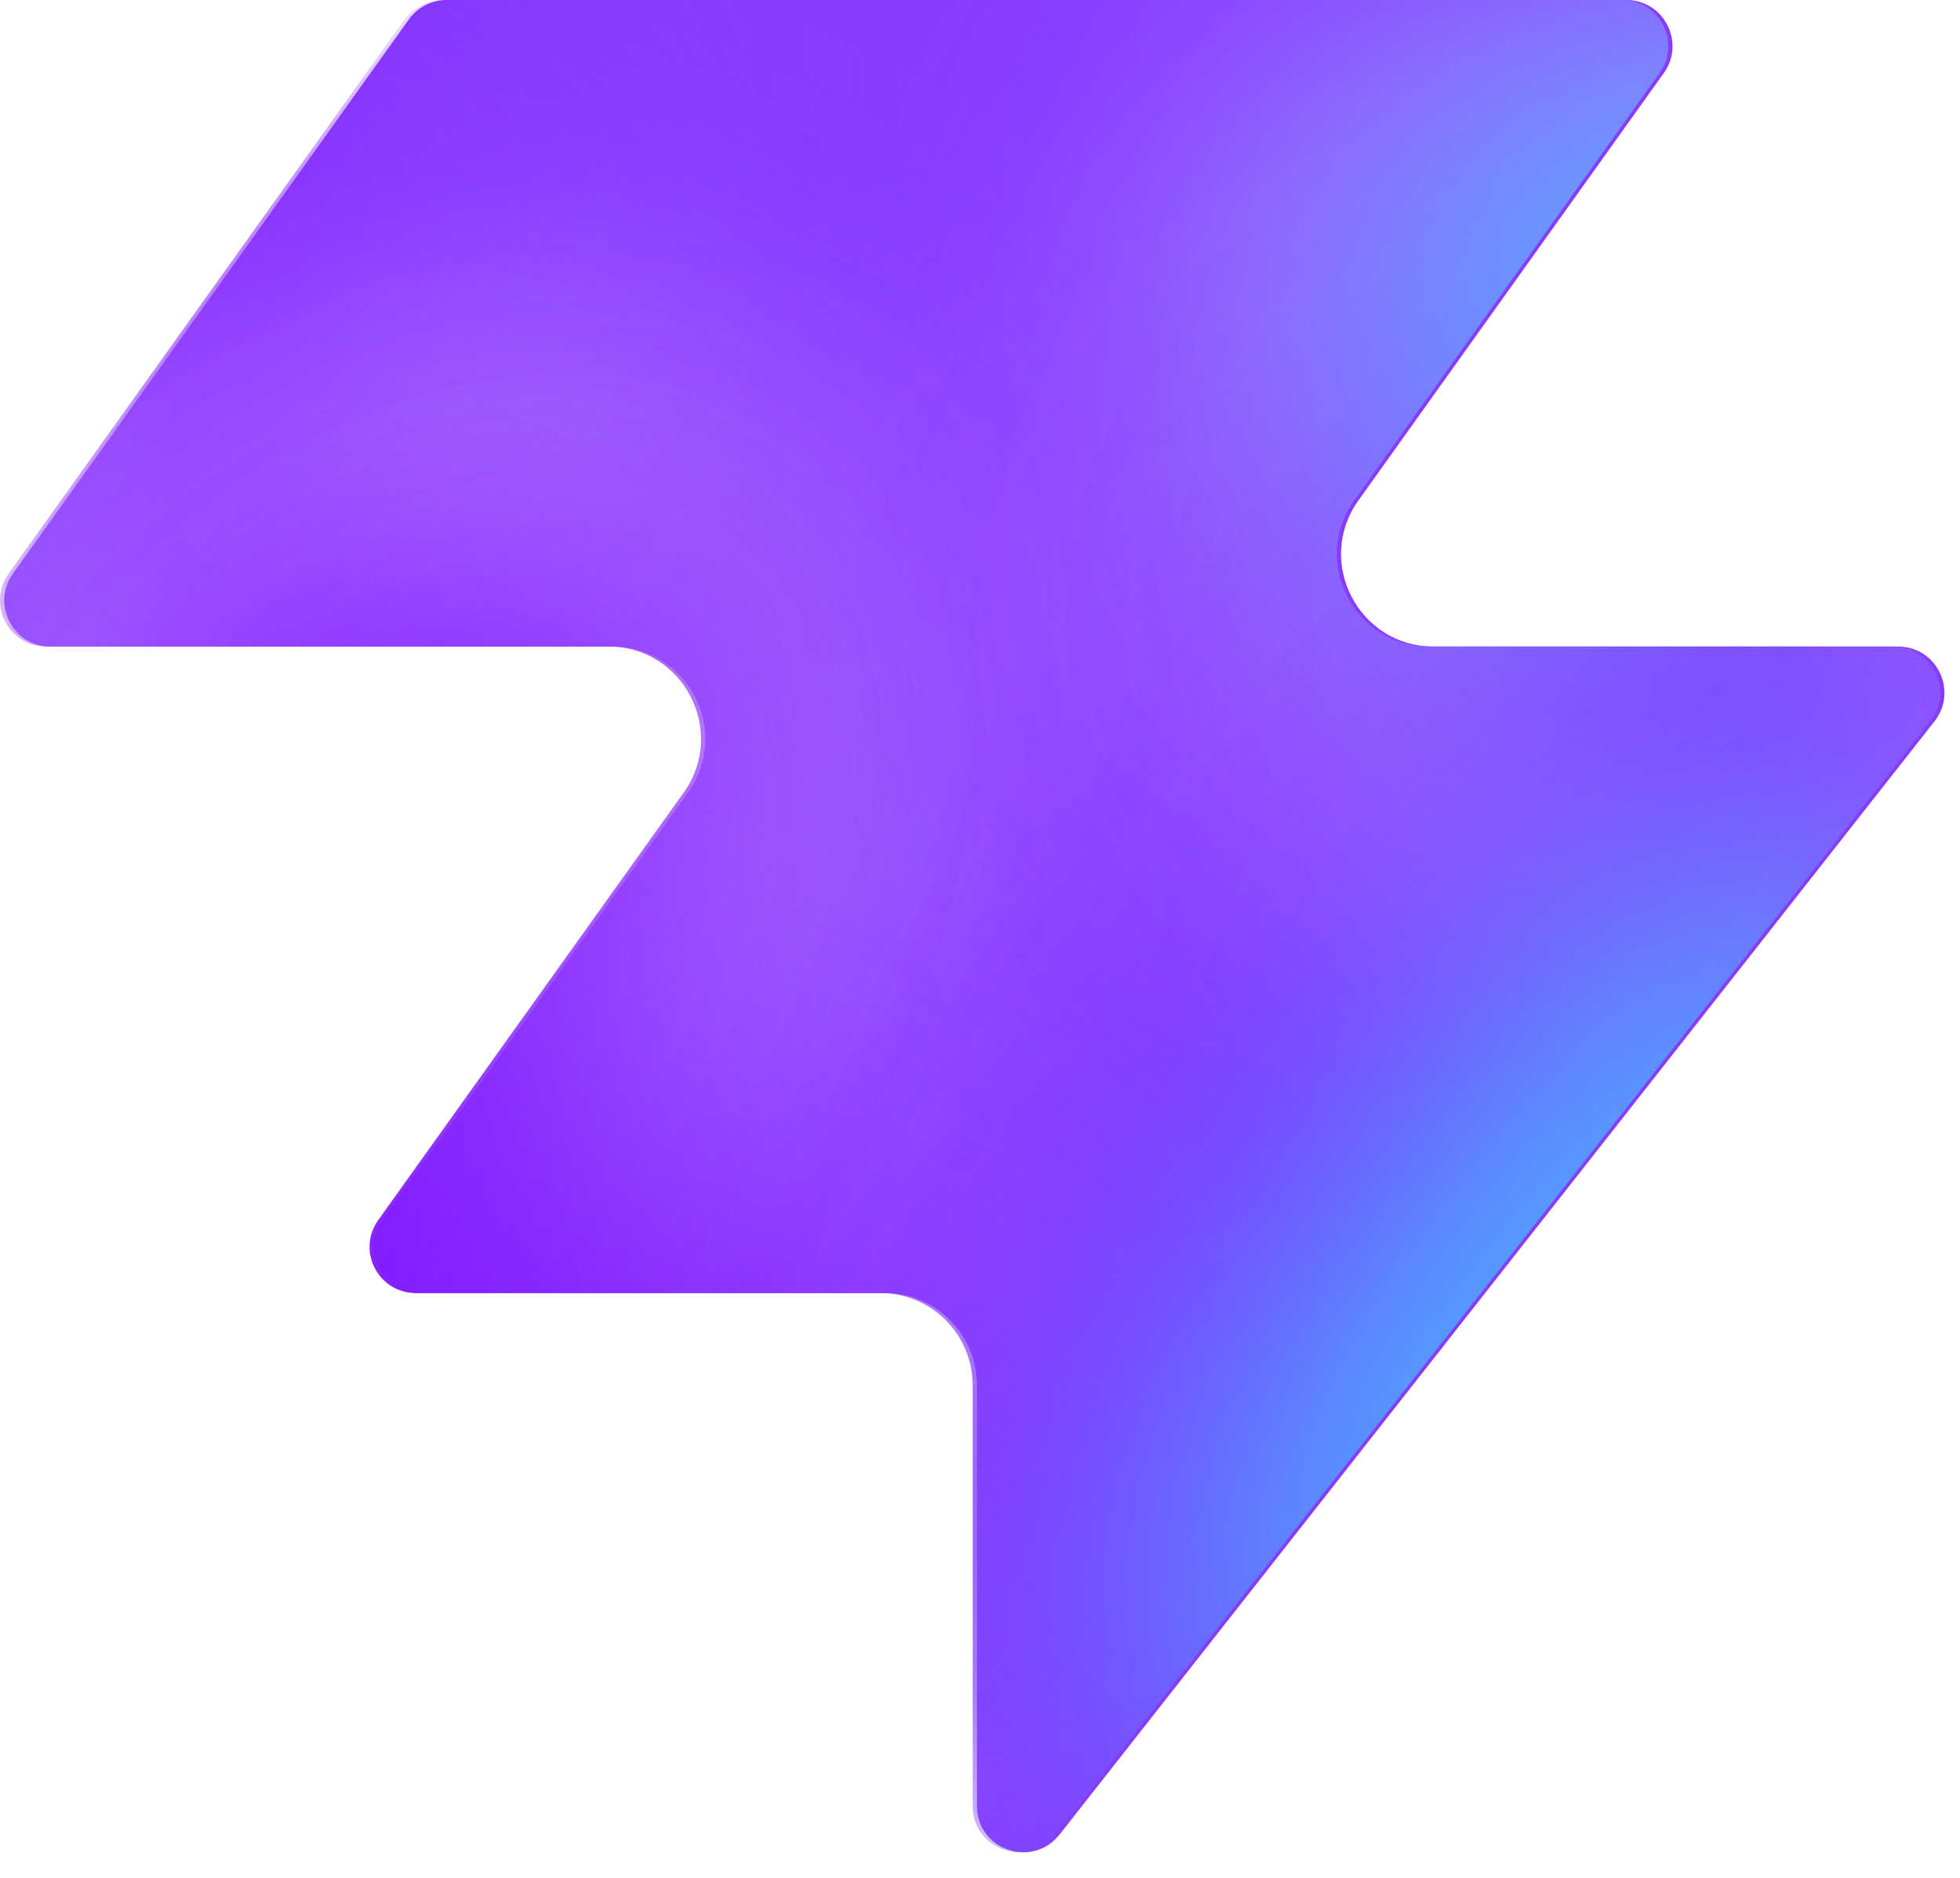
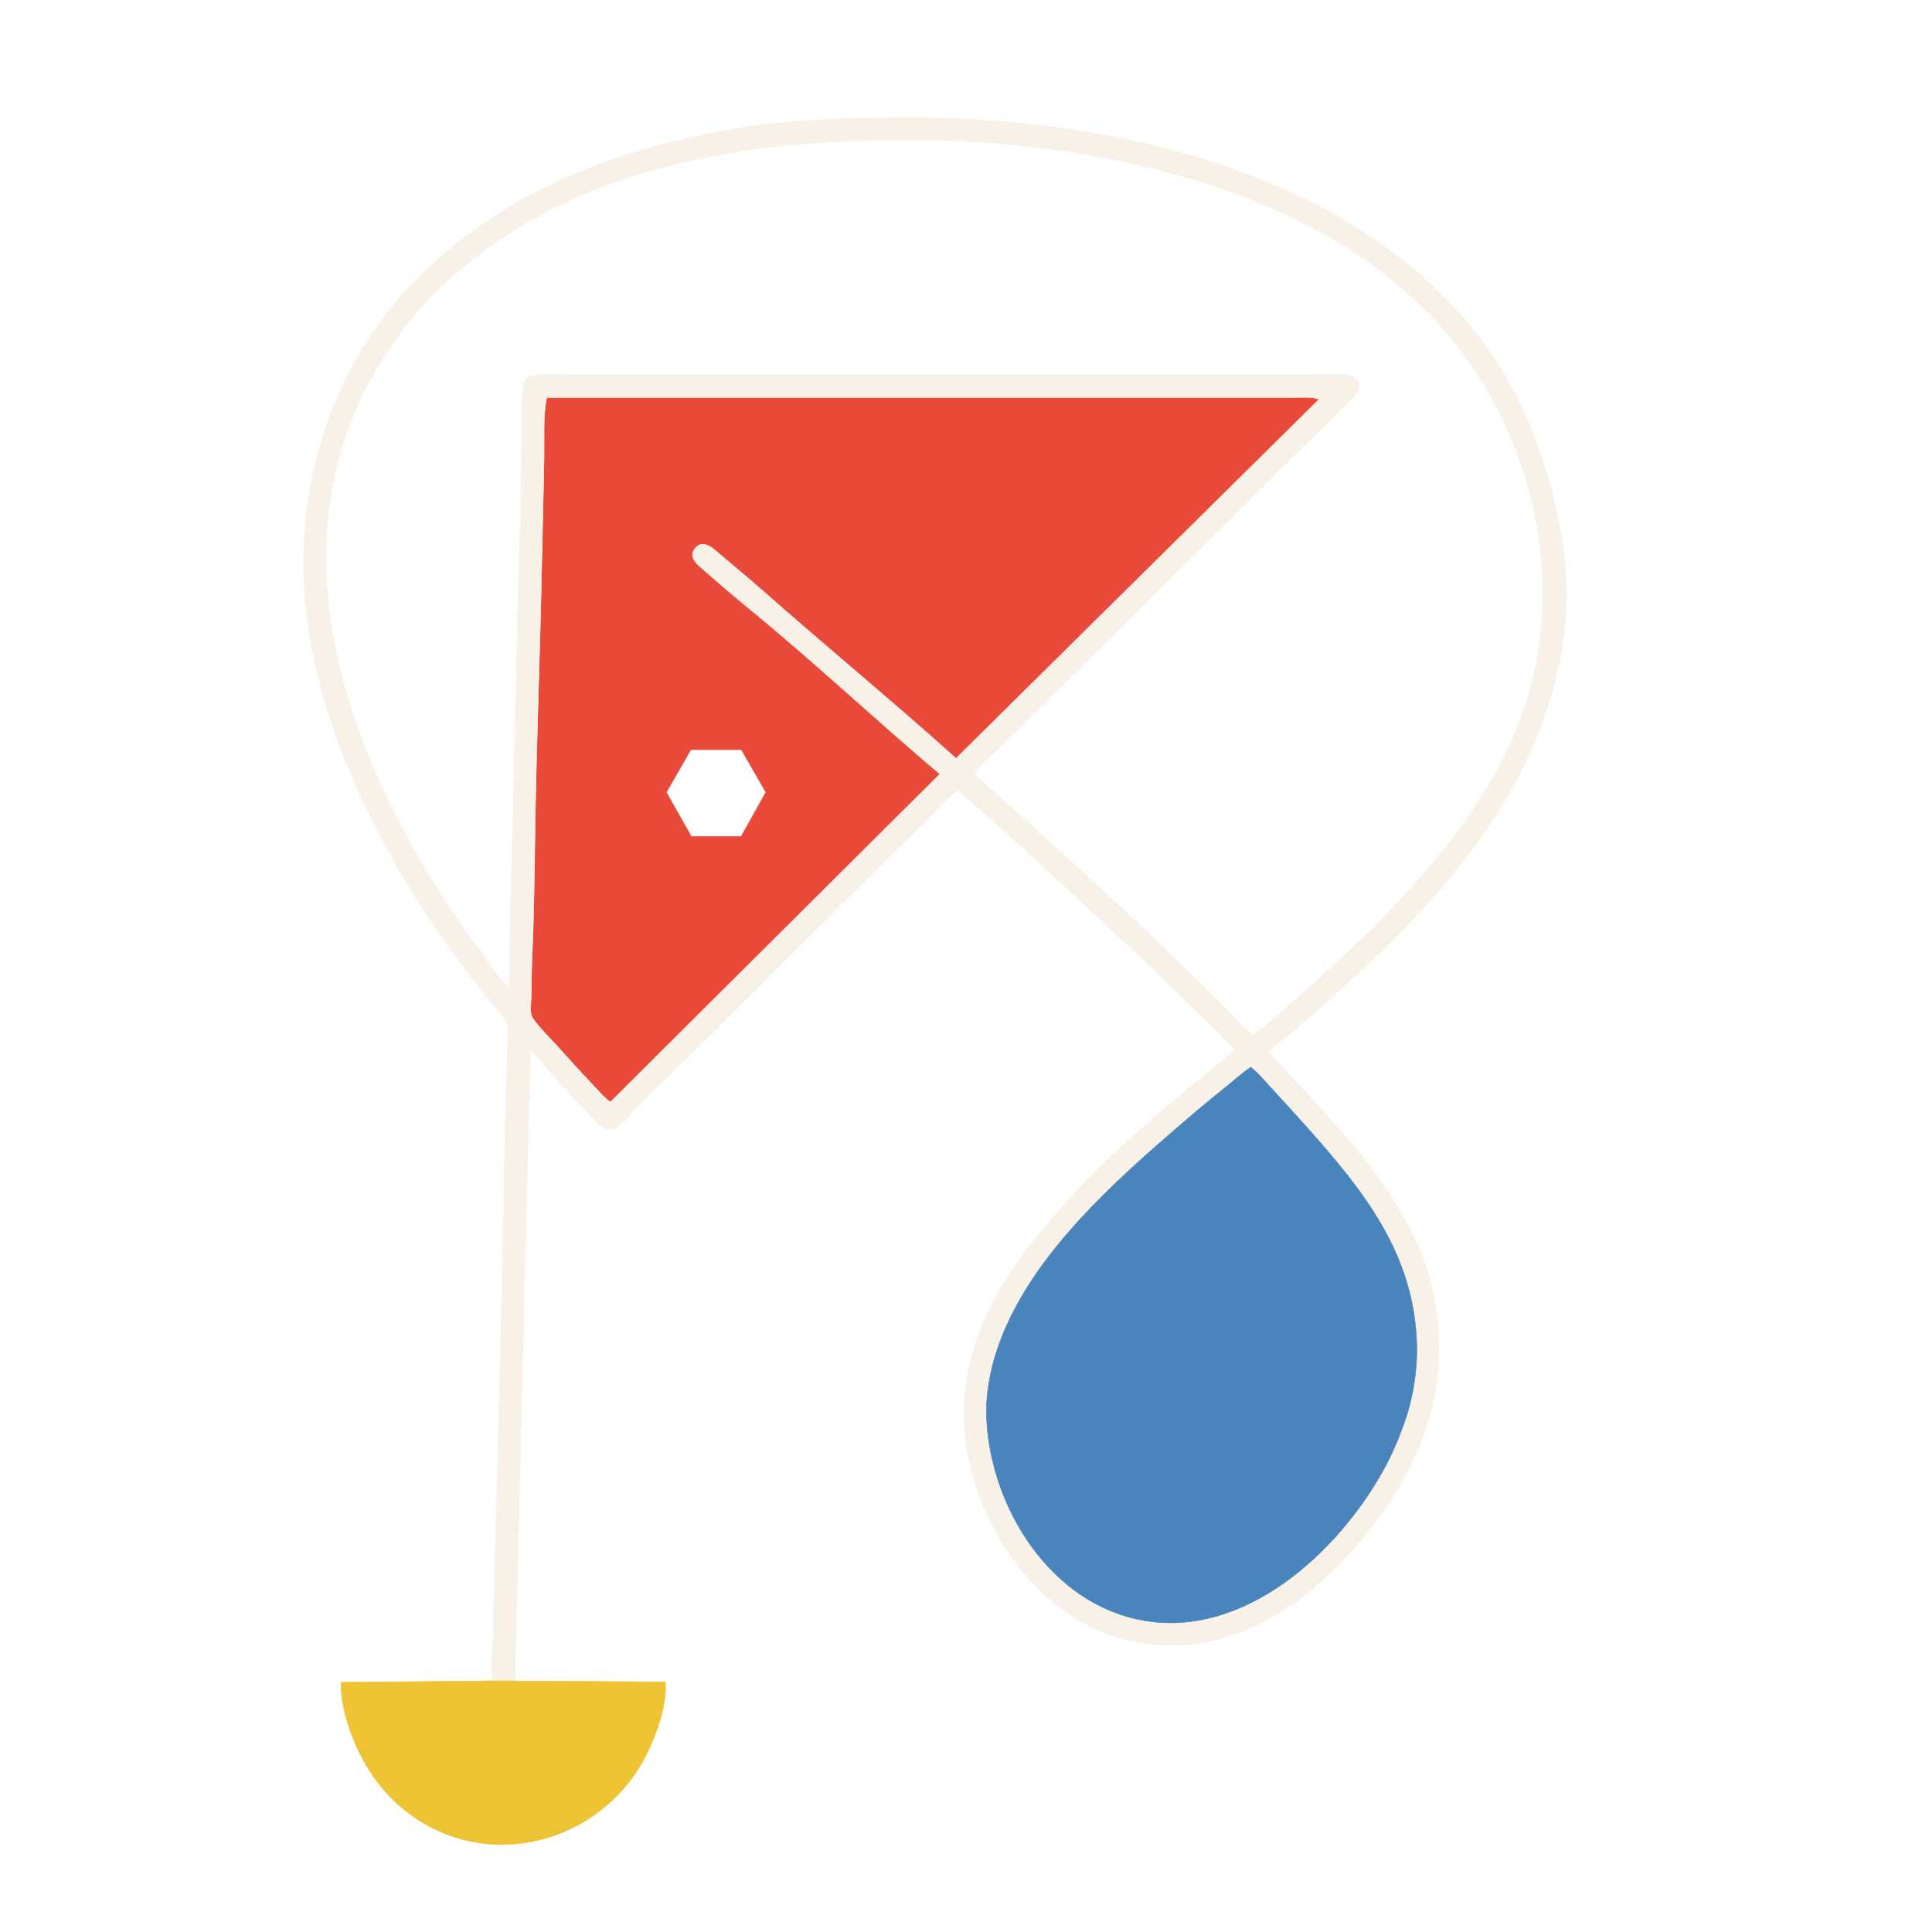
- <svg xmlns="http://www.w3.org/2000/svg" width="48" height="46" fill="none" viewBox="0 0 48 46">
-   <path fill="#863bff" d="M25.946 44.938c-.664.845-2.021.375-2.021-.698V33.937a2.26 2.26 0 0 0-2.262-2.262H10.287c-.92 0-1.456-1.04-.92-1.788l7.48-10.471c1.07-1.497 0-3.578-1.842-3.578H1.237c-.92 0-1.456-1.04-.92-1.788L10.013.474c.214-.297.556-.474.92-.474h28.894c.92 0 1.456 1.04.92 1.788l-7.48 10.471c-1.07 1.498 0 3.579 1.842 3.579h11.377c.943 0 1.473 1.088.89 1.83L25.947 44.94z" style="fill:#863bff;fill:color(display-p3 .525 .23 1);fill-opacity:1" />
-   <mask id="a" width="48" height="46" x="0" y="0" maskUnits="userSpaceOnUse" style="mask-type:alpha">
-     <path fill="#000" d="M25.842 44.938c-.664.844-2.021.375-2.021-.698V33.937a2.26 2.26 0 0 0-2.262-2.262H10.183c-.92 0-1.456-1.04-.92-1.788l7.48-10.471c1.07-1.498 0-3.579-1.842-3.579H1.133c-.92 0-1.456-1.04-.92-1.787L9.91.473c.214-.297.556-.474.92-.474h28.894c.92 0 1.456 1.04.92 1.788l-7.48 10.471c-1.07 1.498 0 3.578 1.842 3.578h11.377c.943 0 1.473 1.088.89 1.832L25.843 44.94z" style="fill:#000;fill-opacity:1" />
-   </mask>
-   <g mask="url(#a)">
-     <g filter="url(#b)">
-       <ellipse cx="5.508" cy="14.704" fill="#ede6ff" rx="5.508" ry="14.704" style="fill:#ede6ff;fill:color(display-p3 .927 .903 1);fill-opacity:1" transform="matrix(.00324 1 1 -.00324 -4.47 31.516)" />
-     </g>
-     <g filter="url(#c)">
-       <ellipse cx="10.399" cy="29.851" fill="#ede6ff" rx="10.399" ry="29.851" style="fill:#ede6ff;fill:color(display-p3 .927 .903 1);fill-opacity:1" transform="matrix(.00324 1 1 -.00324 -39.328 7.883)" />
-     </g>
-     <g filter="url(#d)">
-       <ellipse cx="5.508" cy="30.487" fill="#7e14ff" rx="5.508" ry="30.487" style="fill:#7e14ff;fill:color(display-p3 .492 .077 1);fill-opacity:1" transform="rotate(89.814 -25.913 -14.639)scale(1 -1)" />
-     </g>
-     <g filter="url(#e)">
-       <ellipse cx="5.508" cy="30.599" fill="#7e14ff" rx="5.508" ry="30.599" style="fill:#7e14ff;fill:color(display-p3 .492 .077 1);fill-opacity:1" transform="rotate(89.814 -32.644 -3.334)scale(1 -1)" />
-     </g>
-     <g filter="url(#f)">
-       <ellipse cx="5.508" cy="30.599" fill="#7e14ff" rx="5.508" ry="30.599" style="fill:#7e14ff;fill:color(display-p3 .492 .077 1);fill-opacity:1" transform="matrix(.00324 1 1 -.00324 -34.34 30.47)" />
-     </g>
-     <g filter="url(#g)">
-       <ellipse cx="14.072" cy="22.078" fill="#ede6ff" rx="14.072" ry="22.078" style="fill:#ede6ff;fill:color(display-p3 .927 .903 1);fill-opacity:1" transform="rotate(93.35 24.506 48.493)scale(-1 1)" />
-     </g>
-     <g filter="url(#h)">
-       <ellipse cx="3.47" cy="21.501" fill="#7e14ff" rx="3.47" ry="21.501" style="fill:#7e14ff;fill:color(display-p3 .492 .077 1);fill-opacity:1" transform="rotate(89.009 28.708 47.59)scale(-1 1)" />
-     </g>
-     <g filter="url(#i)">
-       <ellipse cx="3.47" cy="21.501" fill="#7e14ff" rx="3.47" ry="21.501" style="fill:#7e14ff;fill:color(display-p3 .492 .077 1);fill-opacity:1" transform="rotate(89.009 28.708 47.59)scale(-1 1)" />
-     </g>
-     <g filter="url(#j)">
-       <ellipse cx=".387" cy="8.972" fill="#7e14ff" rx="4.407" ry="29.108" style="fill:#7e14ff;fill:color(display-p3 .492 .077 1);fill-opacity:1" transform="rotate(39.51 .387 8.972)" />
-     </g>
-     <g filter="url(#k)">
-       <ellipse cx="47.523" cy="-6.092" fill="#7e14ff" rx="4.407" ry="29.108" style="fill:#7e14ff;fill:color(display-p3 .492 .077 1);fill-opacity:1" transform="rotate(37.892 47.523 -6.092)" />
-     </g>
-     <g filter="url(#l)">
-       <ellipse cx="41.412" cy="6.333" fill="#47bfff" rx="5.971" ry="9.665" style="fill:#47bfff;fill:color(display-p3 .28 .748 1);fill-opacity:1" transform="rotate(37.892 41.412 6.333)" />
-     </g>
-     <g filter="url(#m)">
-       <ellipse cx="-1.879" cy="38.332" fill="#7e14ff" rx="4.407" ry="29.108" style="fill:#7e14ff;fill:color(display-p3 .492 .077 1);fill-opacity:1" transform="rotate(37.892 -1.88 38.332)" />
-     </g>
-     <g filter="url(#n)">
-       <ellipse cx="-1.879" cy="38.332" fill="#7e14ff" rx="4.407" ry="29.108" style="fill:#7e14ff;fill:color(display-p3 .492 .077 1);fill-opacity:1" transform="rotate(37.892 -1.88 38.332)" />
-     </g>
-     <g filter="url(#o)">
-       <ellipse cx="35.651" cy="29.907" fill="#7e14ff" rx="4.407" ry="29.108" style="fill:#7e14ff;fill:color(display-p3 .492 .077 1);fill-opacity:1" transform="rotate(37.892 35.651 29.907)" />
-     </g>
-     <g filter="url(#p)">
-       <ellipse cx="38.418" cy="32.4" fill="#47bfff" rx="5.971" ry="15.297" style="fill:#47bfff;fill:color(display-p3 .28 .748 1);fill-opacity:1" transform="rotate(37.892 38.418 32.4)" />
-     </g>
-   </g>
-   <defs>
-     <filter id="b" width="60.045" height="41.654" x="-19.77" y="16.149" color-interpolation-filters="sRGB" filterUnits="userSpaceOnUse">
-       <feFlood flood-opacity="0" result="BackgroundImageFix" />
-       <feBlend in="SourceGraphic" in2="BackgroundImageFix" result="shape" />
-       <feGaussianBlur result="effect1_foregroundBlur_2002_17158" stdDeviation="7.659" />
-     </filter>
-     <filter id="c" width="90.34" height="51.437" x="-54.613" y="-7.533" color-interpolation-filters="sRGB" filterUnits="userSpaceOnUse">
-       <feFlood flood-opacity="0" result="BackgroundImageFix" />
-       <feBlend in="SourceGraphic" in2="BackgroundImageFix" result="shape" />
-       <feGaussianBlur result="effect1_foregroundBlur_2002_17158" stdDeviation="7.659" />
-     </filter>
-     <filter id="d" width="79.355" height="29.4" x="-49.64" y="2.03" color-interpolation-filters="sRGB" filterUnits="userSpaceOnUse">
-       <feFlood flood-opacity="0" result="BackgroundImageFix" />
-       <feBlend in="SourceGraphic" in2="BackgroundImageFix" result="shape" />
-       <feGaussianBlur result="effect1_foregroundBlur_2002_17158" stdDeviation="4.596" />
-     </filter>
-     <filter id="e" width="79.579" height="29.4" x="-45.045" y="20.029" color-interpolation-filters="sRGB" filterUnits="userSpaceOnUse">
-       <feFlood flood-opacity="0" result="BackgroundImageFix" />
-       <feBlend in="SourceGraphic" in2="BackgroundImageFix" result="shape" />
-       <feGaussianBlur result="effect1_foregroundBlur_2002_17158" stdDeviation="4.596" />
-     </filter>
-     <filter id="f" width="79.579" height="29.4" x="-43.513" y="21.178" color-interpolation-filters="sRGB" filterUnits="userSpaceOnUse">
-       <feFlood flood-opacity="0" result="BackgroundImageFix" />
-       <feBlend in="SourceGraphic" in2="BackgroundImageFix" result="shape" />
-       <feGaussianBlur result="effect1_foregroundBlur_2002_17158" stdDeviation="4.596" />
-     </filter>
-     <filter id="g" width="74.749" height="58.852" x="15.756" y="-17.901" color-interpolation-filters="sRGB" filterUnits="userSpaceOnUse">
-       <feFlood flood-opacity="0" result="BackgroundImageFix" />
-       <feBlend in="SourceGraphic" in2="BackgroundImageFix" result="shape" />
-       <feGaussianBlur result="effect1_foregroundBlur_2002_17158" stdDeviation="7.659" />
-     </filter>
-     <filter id="h" width="61.377" height="25.362" x="23.548" y="2.284" color-interpolation-filters="sRGB" filterUnits="userSpaceOnUse">
-       <feFlood flood-opacity="0" result="BackgroundImageFix" />
-       <feBlend in="SourceGraphic" in2="BackgroundImageFix" result="shape" />
-       <feGaussianBlur result="effect1_foregroundBlur_2002_17158" stdDeviation="4.596" />
-     </filter>
-     <filter id="i" width="61.377" height="25.362" x="23.548" y="2.284" color-interpolation-filters="sRGB" filterUnits="userSpaceOnUse">
-       <feFlood flood-opacity="0" result="BackgroundImageFix" />
-       <feBlend in="SourceGraphic" in2="BackgroundImageFix" result="shape" />
-       <feGaussianBlur result="effect1_foregroundBlur_2002_17158" stdDeviation="4.596" />
-     </filter>
-     <filter id="j" width="56.045" height="63.649" x="-27.636" y="-22.853" color-interpolation-filters="sRGB" filterUnits="userSpaceOnUse">
-       <feFlood flood-opacity="0" result="BackgroundImageFix" />
-       <feBlend in="SourceGraphic" in2="BackgroundImageFix" result="shape" />
-       <feGaussianBlur result="effect1_foregroundBlur_2002_17158" stdDeviation="4.596" />
-     </filter>
-     <filter id="k" width="54.814" height="64.646" x="20.116" y="-38.415" color-interpolation-filters="sRGB" filterUnits="userSpaceOnUse">
-       <feFlood flood-opacity="0" result="BackgroundImageFix" />
-       <feBlend in="SourceGraphic" in2="BackgroundImageFix" result="shape" />
-       <feGaussianBlur result="effect1_foregroundBlur_2002_17158" stdDeviation="4.596" />
-     </filter>
-     <filter id="l" width="33.541" height="35.313" x="24.641" y="-11.323" color-interpolation-filters="sRGB" filterUnits="userSpaceOnUse">
-       <feFlood flood-opacity="0" result="BackgroundImageFix" />
-       <feBlend in="SourceGraphic" in2="BackgroundImageFix" result="shape" />
-       <feGaussianBlur result="effect1_foregroundBlur_2002_17158" stdDeviation="4.596" />
-     </filter>
-     <filter id="m" width="54.814" height="64.646" x="-29.286" y="6.009" color-interpolation-filters="sRGB" filterUnits="userSpaceOnUse">
-       <feFlood flood-opacity="0" result="BackgroundImageFix" />
-       <feBlend in="SourceGraphic" in2="BackgroundImageFix" result="shape" />
-       <feGaussianBlur result="effect1_foregroundBlur_2002_17158" stdDeviation="4.596" />
-     </filter>
-     <filter id="n" width="54.814" height="64.646" x="-29.286" y="6.009" color-interpolation-filters="sRGB" filterUnits="userSpaceOnUse">
-       <feFlood flood-opacity="0" result="BackgroundImageFix" />
-       <feBlend in="SourceGraphic" in2="BackgroundImageFix" result="shape" />
-       <feGaussianBlur result="effect1_foregroundBlur_2002_17158" stdDeviation="4.596" />
-     </filter>
-     <filter id="o" width="54.814" height="64.646" x="8.244" y="-2.416" color-interpolation-filters="sRGB" filterUnits="userSpaceOnUse">
-       <feFlood flood-opacity="0" result="BackgroundImageFix" />
-       <feBlend in="SourceGraphic" in2="BackgroundImageFix" result="shape" />
-       <feGaussianBlur result="effect1_foregroundBlur_2002_17158" stdDeviation="4.596" />
-     </filter>
-     <filter id="p" width="39.409" height="43.623" x="18.713" y="10.588" color-interpolation-filters="sRGB" filterUnits="userSpaceOnUse">
-       <feFlood flood-opacity="0" result="BackgroundImageFix" />
-       <feBlend in="SourceGraphic" in2="BackgroundImageFix" result="shape" />
-       <feGaussianBlur result="effect1_foregroundBlur_2002_17158" stdDeviation="4.596" />
-     </filter>
-   </defs>
+ <svg xmlns="http://www.w3.org/2000/svg" viewBox="0 0 1060 1062" width="1060" height="1062">
+   <path d="M300.5 218.52C400.17 218.52 499.83 218.52 599.5 218.52C628.5 218.52 657.5 218.52 686.5 218.52C694.83 218.52 703.17 218.52 711.5 218.52C716.02 218.52 720.94 217.92 725.03 219.5C658.52 285.29 592.01 351.07 525.5 416.86C490.35 385.31 453.87 355.28 418.47 324.03C409.96 316.52 401.12 309.38 392.52 301.99C389.45 299.35 384.97 297.54 381.98 301.51C378.54 306.09 382.69 309.77 385.92 312.56C394.14 319.66 402.33 326.86 410.75 333.74C446.92 363.26 480.98 395.34 516.61 425.5C456.24 485.59 395.87 545.69 335.5 605.78C331.93 603.25 329.04 599.65 326 596.5C318.62 588.85 311.67 580.84 304.47 573.04C301.83 570.18 293.23 561.49 292.18 558.33C291.21 555.43 291.93 551.52 291.97 548.5C292.07 540.96 292.16 533.42 292.49 525.89C293.42 504.47 293.74 482.94 294.03 461.5C294.73 409.49 296.92 357.5 297.89 305.5C298.22 287.5 298.78 269.5 299.07 251.5C299.24 240.84 298.44 228.93 300.5 218.52ZM407.5 412.08C398.25 412.08 389 412.08 379.75 412.08C375.26 419.89 370.77 427.69 366.28 435.5C370.85 443.6 375.42 451.7 379.99 459.8C389.12 459.8 398.25 459.8 407.38 459.8C411.9 451.7 416.43 443.6 420.96 435.5C416.47 427.69 411.99 419.89 407.5 412.08Z" fill="#e94939" fill-rule="evenodd" stroke="#e94939" stroke-width="0.25" stroke-linejoin="round" />
+   <path d="M282.98 923.99C278.93 923.97 274.88 923.96 270.83 923.94C269.88 914.39 270.94 904.14 271.13 894.5C271.52 874.17 272.22 853.83 272.76 833.5C274.39 772.18 276.1 710.83 277.07 649.5C277.36 631.19 277.7 612.8 278.41 594.5C278.7 587.17 278.9 579.84 278.99 572.5C279.03 569.64 279.54 566.33 279.01 563.52C278.25 559.45 273.12 555.09 270.57 551.9C263.86 543.55 257.45 534.97 251.08 526.36C233.02 501.93 216.71 475.5 203.28 448.23C185.68 412.46 172.5 374.24 168.23 334.48C160.84 265.61 183.81 195.86 234.58 148.07C253.14 130.61 274.2 116.01 296.9 104.43C331 87.01 367.65 77.01 405.2 70.58C432.39 65.93 459.98 65.28 487.5 64.71C508.54 64.26 529.55 65.12 550.5 66.81C654.15 75.14 772.16 112.64 827.88 207.65C838.14 225.15 845.88 244.74 851.33 264.25C857.95 287.9 862.38 312.8 860.69 337.49C855.63 411.61 811.62 472.16 759.88 522.39C745.31 536.53 730.16 550.02 714.94 563.45C709.26 568.46 702.32 572.77 697.37 578.5C704.51 586.82 712.48 594.54 719.89 602.62C749.76 635.18 780.82 670.6 788.75 715.56C798.94 773.31 772.8 823.62 732.71 863.21C704.13 891.42 666.56 910.1 625.53 902.83C571.31 893.21 533.61 837.05 530.14 784.5C528.91 765.8 532.39 747.14 539.37 729.81C549.35 705.02 565.79 683.65 583.35 663.83C611.86 631.65 645.56 604.6 678.74 577.5C673.1 570.02 665.33 563.43 658.63 556.88C647.32 545.84 636.13 534.71 624.61 523.9C592.29 493.57 559.76 463.48 526.5 434.19C520.68 438.77 515.63 444.65 510.36 449.86C500.14 459.98 489.89 470.06 479.67 480.17C447.83 511.67 416.16 543.33 384.32 574.83C372.43 586.59 360.49 598.32 348.61 610.11C345.16 613.53 339.91 621.29 334.53 620.85C329.72 620.45 324.71 613.17 321.58 609.91C315.88 603.96 310.08 598.02 304.62 591.85C300.37 587.04 296.27 581.7 291.5 577.4C288.66 692.93 285.82 808.46 282.98 923.99ZM688.5 568.99C695.05 565.2 700.87 559.05 706.67 554.13C720.15 542.7 733.23 530.73 745.97 518.47C783.14 482.73 819.03 441.55 836.81 392.36C862.38 321.67 842.83 237.85 793.93 181.59C739.05 118.46 651.76 91.27 571.48 81.22C536.75 76.86 501.43 76.12 466.47 77.57C397.34 80.45 326.46 94.5 269.13 135.6C252.55 147.49 236.73 161.55 224.09 177.65C212.45 192.49 202.81 208.47 195.33 225.79C159.79 308.11 187.73 398.6 230.43 472.07C240.46 489.33 251.49 506.11 263.43 522.1C268.49 528.89 273.2 537.02 279.5 542.71C280.63 535.17 280 527.14 280.17 519.5C280.53 503.84 280.8 488.15 281.33 472.5C283.28 414.52 283.68 356.48 285.67 298.5C286.39 277.52 286.74 256.49 287.07 235.5C287.15 230.26 286.46 213.18 288.66 209.2C291.46 204.13 308.13 206.07 313.5 206.07C339.17 206.07 364.83 206.07 390.5 206.07C477.83 206.07 565.17 206.07 652.5 206.07C674.83 206.07 697.17 206.07 719.5 206.07C725.02 206.07 740.88 204.37 744.9 207.59C751.45 212.83 742.44 219.76 738.83 223.33C725.92 236.09 712.99 248.82 700.1 261.6C662.93 298.43 625.77 335.27 588.62 372.12C576.91 383.74 565.21 395.38 553.51 407.01C547.59 412.88 540.15 418.66 535.41 425.5C569.68 456.03 603.81 486.78 637.01 518.49C648.08 529.07 659.12 539.73 669.96 550.54C676.09 556.67 681.92 563.36 688.5 568.99ZM300.5 218.52C298.44 228.93 299.24 240.84 299.07 251.5C298.78 269.5 298.22 287.5 297.89 305.5C296.92 357.5 294.73 409.49 294.03 461.5C293.74 482.94 293.42 504.47 292.49 525.89C292.16 533.42 292.07 540.96 291.97 548.5C291.93 551.52 291.21 555.43 292.18 558.33C293.23 561.49 301.83 570.18 304.47 573.04C311.67 580.84 318.62 588.85 326 596.5C329.04 599.65 331.93 603.25 335.5 605.78C395.87 545.69 456.24 485.59 516.61 425.5C480.98 395.34 446.92 363.26 410.75 333.74C402.33 326.86 394.14 319.66 385.92 312.56C382.69 309.77 378.54 306.09 381.98 301.51C384.97 297.54 389.45 299.35 392.52 301.99C401.12 309.38 409.96 316.52 418.47 324.03C453.87 355.28 490.35 385.31 525.5 416.86C592.01 351.07 658.52 285.29 725.03 219.5C720.94 217.92 716.02 218.52 711.5 218.52C703.17 218.52 694.83 218.52 686.5 218.52C657.5 218.52 628.5 218.52 599.5 218.52C499.83 218.52 400.17 218.52 300.5 218.52ZM687.5 586.66C682.49 589.97 678.03 594.14 673.33 597.88C662.78 606.28 652.54 615.05 642.36 623.89C605.89 655.59 563.96 694.69 548.18 741.62C544.03 753.98 541.64 767.43 542.31 780.5C544.8 829.05 577.4 881.29 627.75 890.62C683.71 900.99 735.26 853.52 760.48 807.99C765.15 799.55 768.92 790.62 772.09 781.53C776.92 767.7 779.26 752.14 778.7 737.5C776.84 688.89 749.45 654.53 718.58 619.9C711.98 612.51 705.33 605.17 698.58 597.9C695.03 594.08 691.66 589.8 687.5 586.66Z" fill="#f7f1e7" fill-rule="evenodd" stroke="#f7f1e7" stroke-width="0.25" stroke-linejoin="round" />
+   <path d="M687.5 586.66C691.66 589.8 695.03 594.08 698.58 597.9C705.33 605.17 711.98 612.51 718.58 619.9C749.45 654.53 776.84 688.89 778.7 737.5C779.26 752.14 776.92 767.7 772.09 781.53C768.92 790.62 765.15 799.55 760.48 807.99C735.26 853.52 683.71 900.99 627.75 890.62C577.4 881.29 544.8 829.05 542.31 780.5C541.64 767.43 544.03 753.98 548.18 741.62C563.96 694.69 605.89 655.59 642.36 623.89C652.54 615.05 662.78 606.28 673.33 597.88C678.03 594.14 682.49 589.97 687.5 586.66Z" fill="#4a84bc" fill-rule="evenodd" stroke="#4a84bc" stroke-width="0.25" stroke-linejoin="round" />
+   <path d="M270.83 923.94C274.88 923.96 278.93 923.97 282.98 923.99C310.55 924.16 338.12 924.33 365.69 924.5C366.59 936.37 361.98 949.89 357.16 960.64C334.23 1011.84 269.88 1031.04 224.17 996.36C211.64 986.85 202.15 974.01 195.78 959.7C191.07 949.13 187.23 936.38 187.5 924.74C215.28 924.47 243.06 924.21 270.83 923.94Z" fill="#edc233" fill-rule="evenodd" stroke="#edc233" stroke-width="0.25" stroke-linejoin="round" />
</svg>
